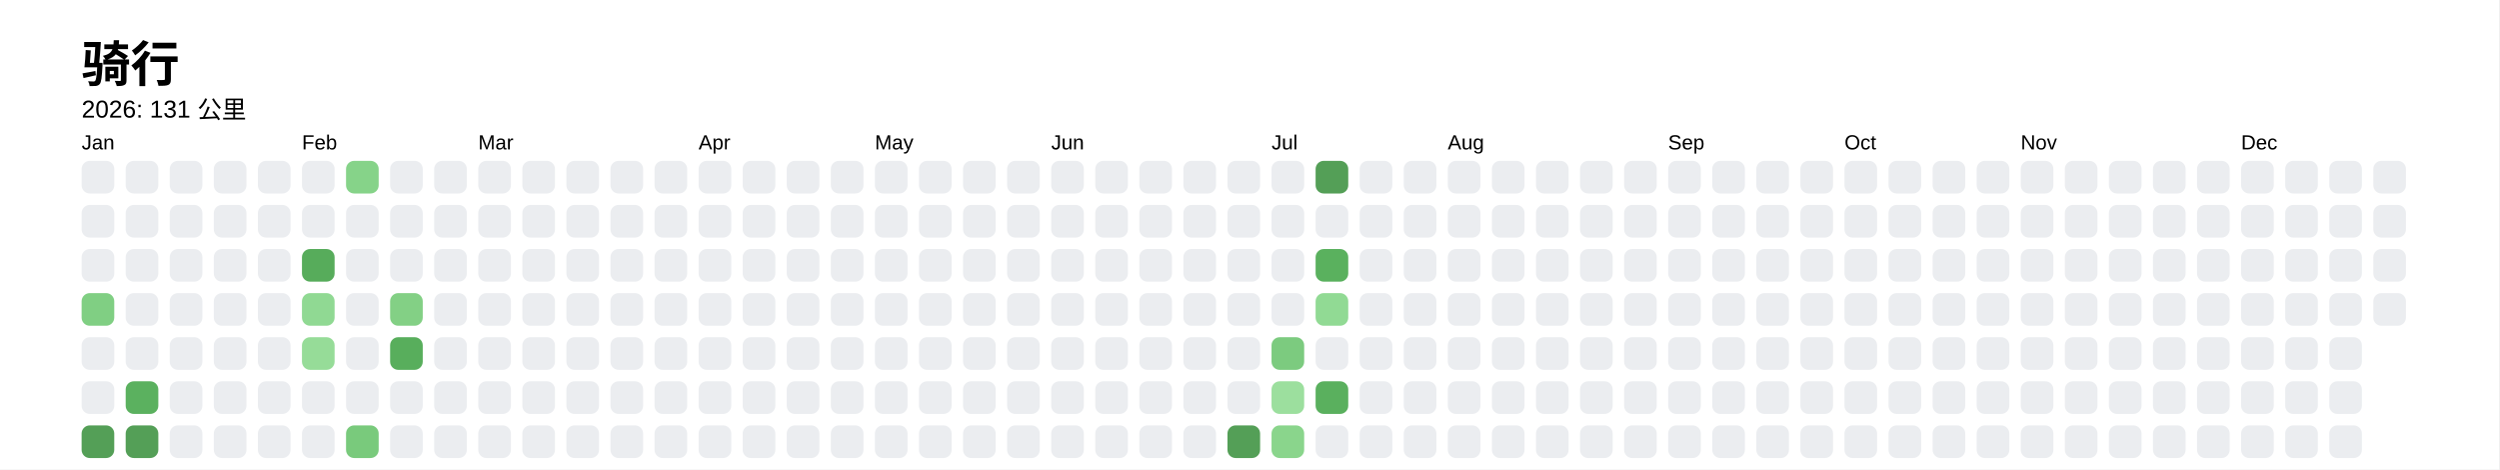
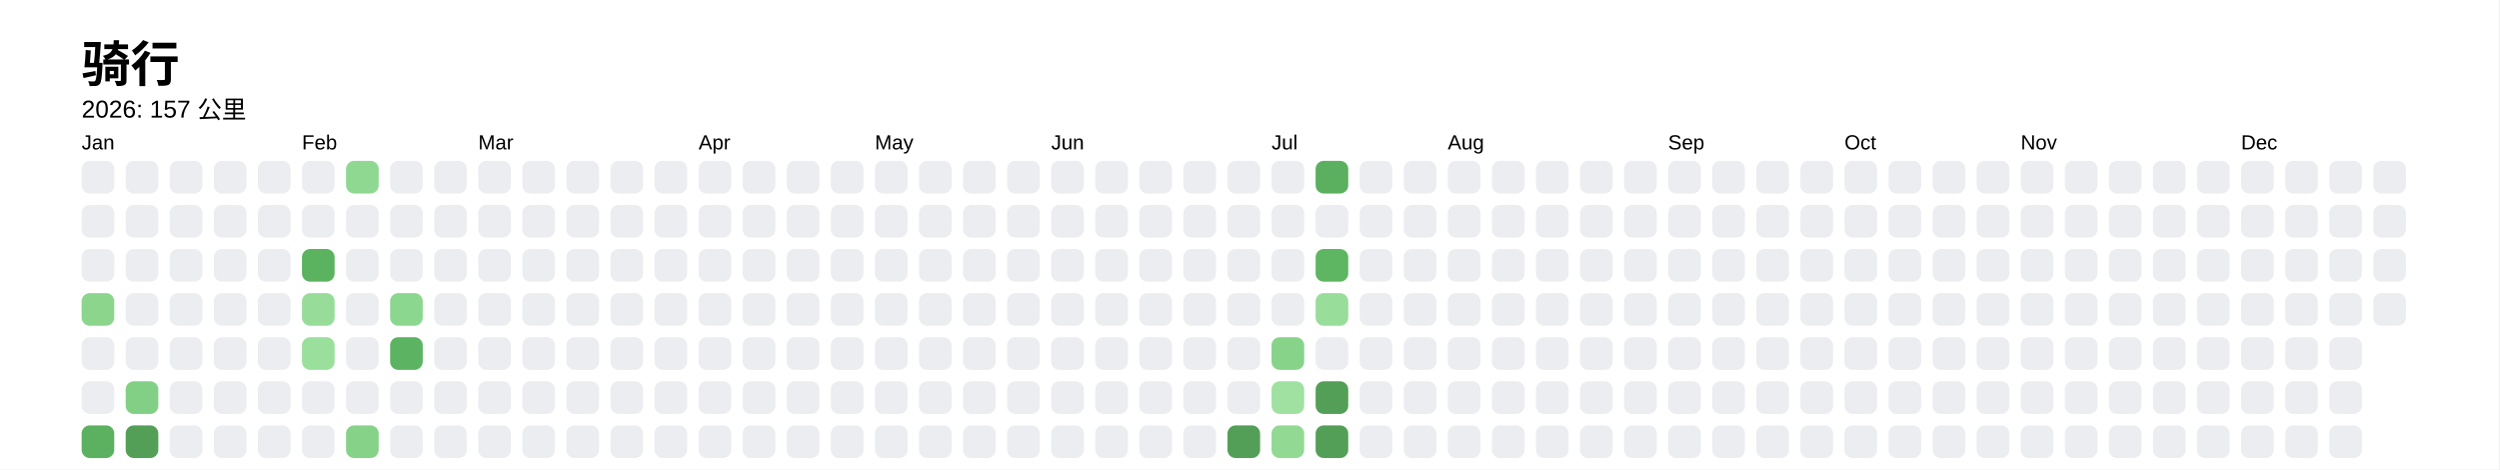
<svg xmlns="http://www.w3.org/2000/svg" baseProfile="full" height="57.5mm" version="1.1" viewBox="0,0,306.2,57.5" width="306.2mm">
  <defs />
  <rect fill="#FFFFFF" height="57.5" width="306.2" x="0" y="0" />
  <text fill="#000000" style="font-size:6px; font-family:Arial; font-weight:bold;" x="10" y="10">骑行</text>
-   <text fill="#000000" style="font-size:3px; font-family:Arial;" x="10" y="14.4">2026: 131 公里</text>
+   <text fill="#000000" style="font-size:3px; font-family:Arial;" x="10" y="14.4">2026: 157 公里</text>
  <text fill="#000000" style="font-size:2.5px; font-family:Arial" x="10" y="18.3">Jan</text>
  <rect fill="#EBEDF0" height="4" rx="1" ry="1" width="4" x="10" y="19.7" />
  <rect fill="#EBEDF0" height="4" rx="1" ry="1" width="4" x="10" y="25.1" />
  <rect fill="#EBEDF0" height="4" rx="1" ry="1" width="4" x="10" y="30.5" />
-   <rect fill="#80cf83" height="4" rx="1" ry="1" width="4" x="10" y="35.9" />
+   <rect fill="#8bd58d" height="4" rx="1" ry="1" width="4" x="10" y="35.9" />
  <rect fill="#EBEDF0" height="4" rx="1" ry="1" width="4" x="10" y="41.3" />
  <rect fill="#EBEDF0" height="4" rx="1" ry="1" width="4" x="10" y="46.7" />
-   <rect fill="#549F57" height="4" rx="1" ry="1" width="4" x="10" y="52.1" />
+   <rect fill="#5bb15f" height="4" rx="1" ry="1" width="4" x="10" y="52.1" />
  <rect fill="#EBEDF0" height="4" rx="1" ry="1" width="4" x="15.4" y="19.7" />
  <rect fill="#EBEDF0" height="4" rx="1" ry="1" width="4" x="15.4" y="25.1" />
  <rect fill="#EBEDF0" height="4" rx="1" ry="1" width="4" x="15.4" y="30.5" />
  <rect fill="#EBEDF0" height="4" rx="1" ry="1" width="4" x="15.4" y="35.9" />
  <rect fill="#EBEDF0" height="4" rx="1" ry="1" width="4" x="15.4" y="41.3" />
-   <rect fill="#5bb15f" height="4" rx="1" ry="1" width="4" x="15.4" y="46.7" />
+   <rect fill="#82d085" height="4" rx="1" ry="1" width="4" x="15.4" y="46.7" />
  <rect fill="#549F57" height="4" rx="1" ry="1" width="4" x="15.4" y="52.1" />
  <rect fill="#EBEDF0" height="4" rx="1" ry="1" width="4" x="20.8" y="19.7" />
  <rect fill="#EBEDF0" height="4" rx="1" ry="1" width="4" x="20.8" y="25.1" />
  <rect fill="#EBEDF0" height="4" rx="1" ry="1" width="4" x="20.8" y="30.5" />
  <rect fill="#EBEDF0" height="4" rx="1" ry="1" width="4" x="20.8" y="35.9" />
  <rect fill="#EBEDF0" height="4" rx="1" ry="1" width="4" x="20.8" y="41.3" />
  <rect fill="#EBEDF0" height="4" rx="1" ry="1" width="4" x="20.8" y="46.7" />
  <rect fill="#EBEDF0" height="4" rx="1" ry="1" width="4" x="20.8" y="52.1" />
  <rect fill="#EBEDF0" height="4" rx="1" ry="1" width="4" x="26.2" y="19.7" />
  <rect fill="#EBEDF0" height="4" rx="1" ry="1" width="4" x="26.2" y="25.1" />
  <rect fill="#EBEDF0" height="4" rx="1" ry="1" width="4" x="26.2" y="30.5" />
  <rect fill="#EBEDF0" height="4" rx="1" ry="1" width="4" x="26.2" y="35.9" />
  <rect fill="#EBEDF0" height="4" rx="1" ry="1" width="4" x="26.2" y="41.3" />
  <rect fill="#EBEDF0" height="4" rx="1" ry="1" width="4" x="26.2" y="46.7" />
  <rect fill="#EBEDF0" height="4" rx="1" ry="1" width="4" x="26.2" y="52.1" />
  <rect fill="#EBEDF0" height="4" rx="1" ry="1" width="4" x="31.6" y="19.7" />
  <rect fill="#EBEDF0" height="4" rx="1" ry="1" width="4" x="31.6" y="25.1" />
  <rect fill="#EBEDF0" height="4" rx="1" ry="1" width="4" x="31.6" y="30.5" />
  <rect fill="#EBEDF0" height="4" rx="1" ry="1" width="4" x="31.6" y="35.9" />
  <rect fill="#EBEDF0" height="4" rx="1" ry="1" width="4" x="31.6" y="41.3" />
  <rect fill="#EBEDF0" height="4" rx="1" ry="1" width="4" x="31.6" y="46.7" />
  <rect fill="#EBEDF0" height="4" rx="1" ry="1" width="4" x="31.6" y="52.1" />
  <text fill="#000000" style="font-size:2.5px; font-family:Arial" x="37.0" y="18.3">Feb</text>
  <rect fill="#EBEDF0" height="4" rx="1" ry="1" width="4" x="37.0" y="19.7" />
  <rect fill="#EBEDF0" height="4" rx="1" ry="1" width="4" x="37.0" y="25.1" />
-   <rect fill="#57ac5b" height="4" rx="1" ry="1" width="4" x="37.0" y="30.5" />
-   <rect fill="#90d993" height="4" rx="1" ry="1" width="4" x="37.0" y="35.9" />
-   <rect fill="#96dc98" height="4" rx="1" ry="1" width="4" x="37.0" y="41.3" />
+   <rect fill="#5bb25f" height="4" rx="1" ry="1" width="4" x="37.0" y="30.5" />
+   <rect fill="#97dd99" height="4" rx="1" ry="1" width="4" x="37.0" y="35.9" />
+   <rect fill="#9bdf9d" height="4" rx="1" ry="1" width="4" x="37.0" y="41.3" />
  <rect fill="#EBEDF0" height="4" rx="1" ry="1" width="4" x="37.0" y="46.7" />
  <rect fill="#EBEDF0" height="4" rx="1" ry="1" width="4" x="37.0" y="52.1" />
-   <rect fill="#86d389" height="4" rx="1" ry="1" width="4" x="42.4" y="19.7" />
+   <rect fill="#8fd892" height="4" rx="1" ry="1" width="4" x="42.4" y="19.7" />
  <rect fill="#EBEDF0" height="4" rx="1" ry="1" width="4" x="42.4" y="25.1" />
  <rect fill="#EBEDF0" height="4" rx="1" ry="1" width="4" x="42.4" y="30.5" />
  <rect fill="#EBEDF0" height="4" rx="1" ry="1" width="4" x="42.4" y="35.9" />
  <rect fill="#EBEDF0" height="4" rx="1" ry="1" width="4" x="42.4" y="41.3" />
  <rect fill="#EBEDF0" height="4" rx="1" ry="1" width="4" x="42.4" y="46.7" />
-   <rect fill="#79ca7c" height="4" rx="1" ry="1" width="4" x="42.4" y="52.1" />
+   <rect fill="#85d288" height="4" rx="1" ry="1" width="4" x="42.4" y="52.1" />
  <rect fill="#EBEDF0" height="4" rx="1" ry="1" width="4" x="47.8" y="19.7" />
  <rect fill="#EBEDF0" height="4" rx="1" ry="1" width="4" x="47.8" y="25.1" />
  <rect fill="#EBEDF0" height="4" rx="1" ry="1" width="4" x="47.8" y="30.5" />
-   <rect fill="#83d085" height="4" rx="1" ry="1" width="4" x="47.8" y="35.9" />
-   <rect fill="#58ae5c" height="4" rx="1" ry="1" width="4" x="47.8" y="41.3" />
+   <rect fill="#8cd78f" height="4" rx="1" ry="1" width="4" x="47.8" y="35.9" />
+   <rect fill="#5cb361" height="4" rx="1" ry="1" width="4" x="47.8" y="41.3" />
  <rect fill="#EBEDF0" height="4" rx="1" ry="1" width="4" x="47.8" y="46.7" />
  <rect fill="#EBEDF0" height="4" rx="1" ry="1" width="4" x="47.8" y="52.1" />
  <rect fill="#EBEDF0" height="4" rx="1" ry="1" width="4" x="53.2" y="19.7" />
  <rect fill="#EBEDF0" height="4" rx="1" ry="1" width="4" x="53.2" y="25.1" />
  <rect fill="#EBEDF0" height="4" rx="1" ry="1" width="4" x="53.2" y="30.5" />
  <rect fill="#EBEDF0" height="4" rx="1" ry="1" width="4" x="53.2" y="35.9" />
  <rect fill="#EBEDF0" height="4" rx="1" ry="1" width="4" x="53.2" y="41.3" />
  <rect fill="#EBEDF0" height="4" rx="1" ry="1" width="4" x="53.2" y="46.7" />
  <rect fill="#EBEDF0" height="4" rx="1" ry="1" width="4" x="53.2" y="52.1" />
  <text fill="#000000" style="font-size:2.5px; font-family:Arial" x="58.6" y="18.3">Mar</text>
  <rect fill="#EBEDF0" height="4" rx="1" ry="1" width="4" x="58.6" y="19.7" />
  <rect fill="#EBEDF0" height="4" rx="1" ry="1" width="4" x="58.6" y="25.1" />
  <rect fill="#EBEDF0" height="4" rx="1" ry="1" width="4" x="58.6" y="30.5" />
  <rect fill="#EBEDF0" height="4" rx="1" ry="1" width="4" x="58.6" y="35.9" />
  <rect fill="#EBEDF0" height="4" rx="1" ry="1" width="4" x="58.6" y="41.3" />
  <rect fill="#EBEDF0" height="4" rx="1" ry="1" width="4" x="58.6" y="46.7" />
  <rect fill="#EBEDF0" height="4" rx="1" ry="1" width="4" x="58.6" y="52.1" />
  <rect fill="#EBEDF0" height="4" rx="1" ry="1" width="4" x="64" y="19.7" />
  <rect fill="#EBEDF0" height="4" rx="1" ry="1" width="4" x="64" y="25.1" />
  <rect fill="#EBEDF0" height="4" rx="1" ry="1" width="4" x="64" y="30.5" />
  <rect fill="#EBEDF0" height="4" rx="1" ry="1" width="4" x="64" y="35.9" />
  <rect fill="#EBEDF0" height="4" rx="1" ry="1" width="4" x="64" y="41.3" />
  <rect fill="#EBEDF0" height="4" rx="1" ry="1" width="4" x="64" y="46.7" />
  <rect fill="#EBEDF0" height="4" rx="1" ry="1" width="4" x="64" y="52.1" />
  <rect fill="#EBEDF0" height="4" rx="1" ry="1" width="4" x="69.4" y="19.7" />
  <rect fill="#EBEDF0" height="4" rx="1" ry="1" width="4" x="69.4" y="25.1" />
  <rect fill="#EBEDF0" height="4" rx="1" ry="1" width="4" x="69.4" y="30.5" />
  <rect fill="#EBEDF0" height="4" rx="1" ry="1" width="4" x="69.4" y="35.9" />
  <rect fill="#EBEDF0" height="4" rx="1" ry="1" width="4" x="69.4" y="41.3" />
  <rect fill="#EBEDF0" height="4" rx="1" ry="1" width="4" x="69.4" y="46.7" />
  <rect fill="#EBEDF0" height="4" rx="1" ry="1" width="4" x="69.4" y="52.1" />
  <rect fill="#EBEDF0" height="4" rx="1" ry="1" width="4" x="74.8" y="19.7" />
  <rect fill="#EBEDF0" height="4" rx="1" ry="1" width="4" x="74.8" y="25.1" />
  <rect fill="#EBEDF0" height="4" rx="1" ry="1" width="4" x="74.8" y="30.5" />
  <rect fill="#EBEDF0" height="4" rx="1" ry="1" width="4" x="74.8" y="35.9" />
  <rect fill="#EBEDF0" height="4" rx="1" ry="1" width="4" x="74.8" y="41.3" />
  <rect fill="#EBEDF0" height="4" rx="1" ry="1" width="4" x="74.8" y="46.7" />
  <rect fill="#EBEDF0" height="4" rx="1" ry="1" width="4" x="74.8" y="52.1" />
  <rect fill="#EBEDF0" height="4" rx="1" ry="1" width="4" x="80.2" y="19.7" />
  <rect fill="#EBEDF0" height="4" rx="1" ry="1" width="4" x="80.2" y="25.1" />
  <rect fill="#EBEDF0" height="4" rx="1" ry="1" width="4" x="80.2" y="30.5" />
  <rect fill="#EBEDF0" height="4" rx="1" ry="1" width="4" x="80.2" y="35.9" />
  <rect fill="#EBEDF0" height="4" rx="1" ry="1" width="4" x="80.2" y="41.3" />
  <rect fill="#EBEDF0" height="4" rx="1" ry="1" width="4" x="80.2" y="46.7" />
  <rect fill="#EBEDF0" height="4" rx="1" ry="1" width="4" x="80.2" y="52.1" />
  <text fill="#000000" style="font-size:2.5px; font-family:Arial" x="85.6" y="18.3">Apr</text>
  <rect fill="#EBEDF0" height="4" rx="1" ry="1" width="4" x="85.6" y="19.7" />
  <rect fill="#EBEDF0" height="4" rx="1" ry="1" width="4" x="85.6" y="25.1" />
  <rect fill="#EBEDF0" height="4" rx="1" ry="1" width="4" x="85.6" y="30.5" />
  <rect fill="#EBEDF0" height="4" rx="1" ry="1" width="4" x="85.6" y="35.9" />
  <rect fill="#EBEDF0" height="4" rx="1" ry="1" width="4" x="85.6" y="41.3" />
  <rect fill="#EBEDF0" height="4" rx="1" ry="1" width="4" x="85.6" y="46.7" />
  <rect fill="#EBEDF0" height="4" rx="1" ry="1" width="4" x="85.6" y="52.1" />
  <rect fill="#EBEDF0" height="4" rx="1" ry="1" width="4" x="91" y="19.7" />
  <rect fill="#EBEDF0" height="4" rx="1" ry="1" width="4" x="91" y="25.1" />
  <rect fill="#EBEDF0" height="4" rx="1" ry="1" width="4" x="91" y="30.5" />
  <rect fill="#EBEDF0" height="4" rx="1" ry="1" width="4" x="91" y="35.9" />
  <rect fill="#EBEDF0" height="4" rx="1" ry="1" width="4" x="91" y="41.3" />
  <rect fill="#EBEDF0" height="4" rx="1" ry="1" width="4" x="91" y="46.7" />
  <rect fill="#EBEDF0" height="4" rx="1" ry="1" width="4" x="91" y="52.1" />
  <rect fill="#EBEDF0" height="4" rx="1" ry="1" width="4" x="96.4" y="19.7" />
  <rect fill="#EBEDF0" height="4" rx="1" ry="1" width="4" x="96.4" y="25.1" />
  <rect fill="#EBEDF0" height="4" rx="1" ry="1" width="4" x="96.4" y="30.5" />
  <rect fill="#EBEDF0" height="4" rx="1" ry="1" width="4" x="96.4" y="35.9" />
  <rect fill="#EBEDF0" height="4" rx="1" ry="1" width="4" x="96.4" y="41.3" />
  <rect fill="#EBEDF0" height="4" rx="1" ry="1" width="4" x="96.4" y="46.7" />
  <rect fill="#EBEDF0" height="4" rx="1" ry="1" width="4" x="96.4" y="52.1" />
  <rect fill="#EBEDF0" height="4" rx="1" ry="1" width="4" x="101.8" y="19.7" />
  <rect fill="#EBEDF0" height="4" rx="1" ry="1" width="4" x="101.8" y="25.1" />
  <rect fill="#EBEDF0" height="4" rx="1" ry="1" width="4" x="101.8" y="30.5" />
  <rect fill="#EBEDF0" height="4" rx="1" ry="1" width="4" x="101.8" y="35.9" />
  <rect fill="#EBEDF0" height="4" rx="1" ry="1" width="4" x="101.8" y="41.3" />
  <rect fill="#EBEDF0" height="4" rx="1" ry="1" width="4" x="101.8" y="46.7" />
  <rect fill="#EBEDF0" height="4" rx="1" ry="1" width="4" x="101.8" y="52.1" />
  <text fill="#000000" style="font-size:2.5px; font-family:Arial" x="107.2" y="18.3">May</text>
  <rect fill="#EBEDF0" height="4" rx="1" ry="1" width="4" x="107.2" y="19.7" />
  <rect fill="#EBEDF0" height="4" rx="1" ry="1" width="4" x="107.2" y="25.1" />
  <rect fill="#EBEDF0" height="4" rx="1" ry="1" width="4" x="107.2" y="30.5" />
  <rect fill="#EBEDF0" height="4" rx="1" ry="1" width="4" x="107.2" y="35.9" />
  <rect fill="#EBEDF0" height="4" rx="1" ry="1" width="4" x="107.2" y="41.3" />
  <rect fill="#EBEDF0" height="4" rx="1" ry="1" width="4" x="107.2" y="46.7" />
  <rect fill="#EBEDF0" height="4" rx="1" ry="1" width="4" x="107.2" y="52.1" />
  <rect fill="#EBEDF0" height="4" rx="1" ry="1" width="4" x="112.6" y="19.7" />
  <rect fill="#EBEDF0" height="4" rx="1" ry="1" width="4" x="112.6" y="25.1" />
  <rect fill="#EBEDF0" height="4" rx="1" ry="1" width="4" x="112.6" y="30.5" />
  <rect fill="#EBEDF0" height="4" rx="1" ry="1" width="4" x="112.6" y="35.9" />
  <rect fill="#EBEDF0" height="4" rx="1" ry="1" width="4" x="112.6" y="41.3" />
  <rect fill="#EBEDF0" height="4" rx="1" ry="1" width="4" x="112.6" y="46.7" />
  <rect fill="#EBEDF0" height="4" rx="1" ry="1" width="4" x="112.6" y="52.1" />
  <rect fill="#EBEDF0" height="4" rx="1" ry="1" width="4" x="118" y="19.7" />
  <rect fill="#EBEDF0" height="4" rx="1" ry="1" width="4" x="118" y="25.1" />
  <rect fill="#EBEDF0" height="4" rx="1" ry="1" width="4" x="118" y="30.5" />
  <rect fill="#EBEDF0" height="4" rx="1" ry="1" width="4" x="118" y="35.9" />
  <rect fill="#EBEDF0" height="4" rx="1" ry="1" width="4" x="118" y="41.3" />
  <rect fill="#EBEDF0" height="4" rx="1" ry="1" width="4" x="118" y="46.7" />
  <rect fill="#EBEDF0" height="4" rx="1" ry="1" width="4" x="118" y="52.1" />
  <rect fill="#EBEDF0" height="4" rx="1" ry="1" width="4" x="123.4" y="19.7" />
  <rect fill="#EBEDF0" height="4" rx="1" ry="1" width="4" x="123.4" y="25.1" />
  <rect fill="#EBEDF0" height="4" rx="1" ry="1" width="4" x="123.4" y="30.5" />
  <rect fill="#EBEDF0" height="4" rx="1" ry="1" width="4" x="123.4" y="35.9" />
  <rect fill="#EBEDF0" height="4" rx="1" ry="1" width="4" x="123.4" y="41.3" />
  <rect fill="#EBEDF0" height="4" rx="1" ry="1" width="4" x="123.4" y="46.7" />
  <rect fill="#EBEDF0" height="4" rx="1" ry="1" width="4" x="123.4" y="52.1" />
  <text fill="#000000" style="font-size:2.5px; font-family:Arial" x="128.8" y="18.3">Jun</text>
  <rect fill="#EBEDF0" height="4" rx="1" ry="1" width="4" x="128.8" y="19.7" />
  <rect fill="#EBEDF0" height="4" rx="1" ry="1" width="4" x="128.8" y="25.1" />
  <rect fill="#EBEDF0" height="4" rx="1" ry="1" width="4" x="128.8" y="30.5" />
  <rect fill="#EBEDF0" height="4" rx="1" ry="1" width="4" x="128.8" y="35.9" />
  <rect fill="#EBEDF0" height="4" rx="1" ry="1" width="4" x="128.8" y="41.3" />
  <rect fill="#EBEDF0" height="4" rx="1" ry="1" width="4" x="128.8" y="46.7" />
  <rect fill="#EBEDF0" height="4" rx="1" ry="1" width="4" x="128.8" y="52.1" />
  <rect fill="#EBEDF0" height="4" rx="1" ry="1" width="4" x="134.2" y="19.7" />
  <rect fill="#EBEDF0" height="4" rx="1" ry="1" width="4" x="134.2" y="25.1" />
  <rect fill="#EBEDF0" height="4" rx="1" ry="1" width="4" x="134.2" y="30.5" />
  <rect fill="#EBEDF0" height="4" rx="1" ry="1" width="4" x="134.2" y="35.9" />
  <rect fill="#EBEDF0" height="4" rx="1" ry="1" width="4" x="134.2" y="41.3" />
  <rect fill="#EBEDF0" height="4" rx="1" ry="1" width="4" x="134.2" y="46.7" />
  <rect fill="#EBEDF0" height="4" rx="1" ry="1" width="4" x="134.2" y="52.1" />
  <rect fill="#EBEDF0" height="4" rx="1" ry="1" width="4" x="139.6" y="19.7" />
  <rect fill="#EBEDF0" height="4" rx="1" ry="1" width="4" x="139.6" y="25.1" />
  <rect fill="#EBEDF0" height="4" rx="1" ry="1" width="4" x="139.6" y="30.5" />
  <rect fill="#EBEDF0" height="4" rx="1" ry="1" width="4" x="139.6" y="35.9" />
  <rect fill="#EBEDF0" height="4" rx="1" ry="1" width="4" x="139.6" y="41.3" />
  <rect fill="#EBEDF0" height="4" rx="1" ry="1" width="4" x="139.6" y="46.7" />
  <rect fill="#EBEDF0" height="4" rx="1" ry="1" width="4" x="139.6" y="52.1" />
  <rect fill="#EBEDF0" height="4" rx="1" ry="1" width="4" x="145" y="19.7" />
  <rect fill="#EBEDF0" height="4" rx="1" ry="1" width="4" x="145" y="25.1" />
  <rect fill="#EBEDF0" height="4" rx="1" ry="1" width="4" x="145" y="30.5" />
  <rect fill="#EBEDF0" height="4" rx="1" ry="1" width="4" x="145" y="35.9" />
  <rect fill="#EBEDF0" height="4" rx="1" ry="1" width="4" x="145" y="41.3" />
  <rect fill="#EBEDF0" height="4" rx="1" ry="1" width="4" x="145" y="46.7" />
  <rect fill="#EBEDF0" height="4" rx="1" ry="1" width="4" x="145" y="52.1" />
  <rect fill="#EBEDF0" height="4" rx="1" ry="1" width="4" x="150.4" y="19.7" />
  <rect fill="#EBEDF0" height="4" rx="1" ry="1" width="4" x="150.4" y="25.1" />
  <rect fill="#EBEDF0" height="4" rx="1" ry="1" width="4" x="150.4" y="30.5" />
  <rect fill="#EBEDF0" height="4" rx="1" ry="1" width="4" x="150.4" y="35.9" />
  <rect fill="#EBEDF0" height="4" rx="1" ry="1" width="4" x="150.4" y="41.3" />
  <rect fill="#EBEDF0" height="4" rx="1" ry="1" width="4" x="150.4" y="46.7" />
  <rect fill="#549F57" height="4" rx="1" ry="1" width="4" x="150.4" y="52.1" />
  <text fill="#000000" style="font-size:2.5px; font-family:Arial" x="155.8" y="18.3">Jul</text>
  <rect fill="#EBEDF0" height="4" rx="1" ry="1" width="4" x="155.8" y="19.7" />
  <rect fill="#EBEDF0" height="4" rx="1" ry="1" width="4" x="155.8" y="25.1" />
  <rect fill="#EBEDF0" height="4" rx="1" ry="1" width="4" x="155.8" y="30.5" />
  <rect fill="#EBEDF0" height="4" rx="1" ry="1" width="4" x="155.8" y="35.9" />
-   <rect fill="#7ccb7f" height="4" rx="1" ry="1" width="4" x="155.8" y="41.3" />
-   <rect fill="#9cdf9e" height="4" rx="1" ry="1" width="4" x="155.8" y="46.7" />
-   <rect fill="#8ad58c" height="4" rx="1" ry="1" width="4" x="155.8" y="52.1" />
-   <rect fill="#549F57" height="4" rx="1" ry="1" width="4" x="161.2" y="19.7" />
+   <rect fill="#87d38a" height="4" rx="1" ry="1" width="4" x="155.8" y="41.3" />
+   <rect fill="#a0e1a2" height="4" rx="1" ry="1" width="4" x="155.8" y="46.7" />
+   <rect fill="#92da94" height="4" rx="1" ry="1" width="4" x="155.8" y="52.1" />
+   <rect fill="#5ab05e" height="4" rx="1" ry="1" width="4" x="161.2" y="19.7" />
  <rect fill="#EBEDF0" height="4" rx="1" ry="1" width="4" x="161.2" y="25.1" />
-   <rect fill="#5ab15e" height="4" rx="1" ry="1" width="4" x="161.2" y="30.5" />
-   <rect fill="#91da94" height="4" rx="1" ry="1" width="4" x="161.2" y="35.9" />
+   <rect fill="#5eb562" height="4" rx="1" ry="1" width="4" x="161.2" y="30.5" />
+   <rect fill="#98dd9a" height="4" rx="1" ry="1" width="4" x="161.2" y="35.9" />
  <rect fill="#EBEDF0" height="4" rx="1" ry="1" width="4" x="161.2" y="41.3" />
-   <rect fill="#5ab05e" height="4" rx="1" ry="1" width="4" x="161.2" y="46.7" />
-   <rect fill="#EBEDF0" height="4" rx="1" ry="1" width="4" x="161.2" y="52.1" />
+   <rect fill="#549F57" height="4" rx="1" ry="1" width="4" x="161.2" y="46.7" />
+   <rect fill="#549F57" height="4" rx="1" ry="1" width="4" x="161.2" y="52.1" />
  <rect fill="#EBEDF0" height="4" rx="1" ry="1" width="4" x="166.6" y="19.7" />
  <rect fill="#EBEDF0" height="4" rx="1" ry="1" width="4" x="166.6" y="25.1" />
  <rect fill="#EBEDF0" height="4" rx="1" ry="1" width="4" x="166.6" y="30.5" />
  <rect fill="#EBEDF0" height="4" rx="1" ry="1" width="4" x="166.6" y="35.9" />
  <rect fill="#EBEDF0" height="4" rx="1" ry="1" width="4" x="166.6" y="41.3" />
  <rect fill="#EBEDF0" height="4" rx="1" ry="1" width="4" x="166.6" y="46.7" />
  <rect fill="#EBEDF0" height="4" rx="1" ry="1" width="4" x="166.6" y="52.1" />
  <rect fill="#EBEDF0" height="4" rx="1" ry="1" width="4" x="172" y="19.7" />
  <rect fill="#EBEDF0" height="4" rx="1" ry="1" width="4" x="172" y="25.1" />
  <rect fill="#EBEDF0" height="4" rx="1" ry="1" width="4" x="172" y="30.5" />
  <rect fill="#EBEDF0" height="4" rx="1" ry="1" width="4" x="172" y="35.9" />
  <rect fill="#EBEDF0" height="4" rx="1" ry="1" width="4" x="172" y="41.3" />
  <rect fill="#EBEDF0" height="4" rx="1" ry="1" width="4" x="172" y="46.7" />
  <rect fill="#EBEDF0" height="4" rx="1" ry="1" width="4" x="172" y="52.1" />
  <text fill="#000000" style="font-size:2.5px; font-family:Arial" x="177.4" y="18.3">Aug</text>
  <rect fill="#EBEDF0" height="4" rx="1" ry="1" width="4" x="177.4" y="19.7" />
  <rect fill="#EBEDF0" height="4" rx="1" ry="1" width="4" x="177.4" y="25.1" />
  <rect fill="#EBEDF0" height="4" rx="1" ry="1" width="4" x="177.4" y="30.5" />
  <rect fill="#EBEDF0" height="4" rx="1" ry="1" width="4" x="177.4" y="35.9" />
  <rect fill="#EBEDF0" height="4" rx="1" ry="1" width="4" x="177.4" y="41.3" />
  <rect fill="#EBEDF0" height="4" rx="1" ry="1" width="4" x="177.4" y="46.7" />
  <rect fill="#EBEDF0" height="4" rx="1" ry="1" width="4" x="177.4" y="52.1" />
  <rect fill="#EBEDF0" height="4" rx="1" ry="1" width="4" x="182.8" y="19.7" />
  <rect fill="#EBEDF0" height="4" rx="1" ry="1" width="4" x="182.8" y="25.1" />
  <rect fill="#EBEDF0" height="4" rx="1" ry="1" width="4" x="182.8" y="30.5" />
  <rect fill="#EBEDF0" height="4" rx="1" ry="1" width="4" x="182.8" y="35.9" />
  <rect fill="#EBEDF0" height="4" rx="1" ry="1" width="4" x="182.8" y="41.3" />
  <rect fill="#EBEDF0" height="4" rx="1" ry="1" width="4" x="182.8" y="46.7" />
  <rect fill="#EBEDF0" height="4" rx="1" ry="1" width="4" x="182.8" y="52.1" />
  <rect fill="#EBEDF0" height="4" rx="1" ry="1" width="4" x="188.2" y="19.7" />
  <rect fill="#EBEDF0" height="4" rx="1" ry="1" width="4" x="188.2" y="25.1" />
  <rect fill="#EBEDF0" height="4" rx="1" ry="1" width="4" x="188.2" y="30.5" />
  <rect fill="#EBEDF0" height="4" rx="1" ry="1" width="4" x="188.2" y="35.9" />
  <rect fill="#EBEDF0" height="4" rx="1" ry="1" width="4" x="188.2" y="41.3" />
  <rect fill="#EBEDF0" height="4" rx="1" ry="1" width="4" x="188.2" y="46.7" />
  <rect fill="#EBEDF0" height="4" rx="1" ry="1" width="4" x="188.2" y="52.1" />
  <rect fill="#EBEDF0" height="4" rx="1" ry="1" width="4" x="193.6" y="19.7" />
  <rect fill="#EBEDF0" height="4" rx="1" ry="1" width="4" x="193.6" y="25.1" />
  <rect fill="#EBEDF0" height="4" rx="1" ry="1" width="4" x="193.6" y="30.5" />
  <rect fill="#EBEDF0" height="4" rx="1" ry="1" width="4" x="193.6" y="35.9" />
  <rect fill="#EBEDF0" height="4" rx="1" ry="1" width="4" x="193.6" y="41.3" />
  <rect fill="#EBEDF0" height="4" rx="1" ry="1" width="4" x="193.6" y="46.7" />
  <rect fill="#EBEDF0" height="4" rx="1" ry="1" width="4" x="193.6" y="52.1" />
  <rect fill="#EBEDF0" height="4" rx="1" ry="1" width="4" x="199" y="19.7" />
  <rect fill="#EBEDF0" height="4" rx="1" ry="1" width="4" x="199" y="25.1" />
  <rect fill="#EBEDF0" height="4" rx="1" ry="1" width="4" x="199" y="30.5" />
  <rect fill="#EBEDF0" height="4" rx="1" ry="1" width="4" x="199" y="35.9" />
  <rect fill="#EBEDF0" height="4" rx="1" ry="1" width="4" x="199" y="41.3" />
  <rect fill="#EBEDF0" height="4" rx="1" ry="1" width="4" x="199" y="46.7" />
  <rect fill="#EBEDF0" height="4" rx="1" ry="1" width="4" x="199" y="52.1" />
  <text fill="#000000" style="font-size:2.5px; font-family:Arial" x="204.4" y="18.3">Sep</text>
  <rect fill="#EBEDF0" height="4" rx="1" ry="1" width="4" x="204.4" y="19.7" />
  <rect fill="#EBEDF0" height="4" rx="1" ry="1" width="4" x="204.4" y="25.1" />
  <rect fill="#EBEDF0" height="4" rx="1" ry="1" width="4" x="204.4" y="30.5" />
  <rect fill="#EBEDF0" height="4" rx="1" ry="1" width="4" x="204.4" y="35.9" />
  <rect fill="#EBEDF0" height="4" rx="1" ry="1" width="4" x="204.4" y="41.3" />
  <rect fill="#EBEDF0" height="4" rx="1" ry="1" width="4" x="204.4" y="46.7" />
  <rect fill="#EBEDF0" height="4" rx="1" ry="1" width="4" x="204.4" y="52.1" />
  <rect fill="#EBEDF0" height="4" rx="1" ry="1" width="4" x="209.8" y="19.7" />
  <rect fill="#EBEDF0" height="4" rx="1" ry="1" width="4" x="209.8" y="25.1" />
  <rect fill="#EBEDF0" height="4" rx="1" ry="1" width="4" x="209.8" y="30.5" />
  <rect fill="#EBEDF0" height="4" rx="1" ry="1" width="4" x="209.8" y="35.9" />
  <rect fill="#EBEDF0" height="4" rx="1" ry="1" width="4" x="209.8" y="41.3" />
  <rect fill="#EBEDF0" height="4" rx="1" ry="1" width="4" x="209.8" y="46.7" />
  <rect fill="#EBEDF0" height="4" rx="1" ry="1" width="4" x="209.8" y="52.1" />
  <rect fill="#EBEDF0" height="4" rx="1" ry="1" width="4" x="215.2" y="19.7" />
  <rect fill="#EBEDF0" height="4" rx="1" ry="1" width="4" x="215.2" y="25.1" />
  <rect fill="#EBEDF0" height="4" rx="1" ry="1" width="4" x="215.2" y="30.5" />
  <rect fill="#EBEDF0" height="4" rx="1" ry="1" width="4" x="215.2" y="35.9" />
  <rect fill="#EBEDF0" height="4" rx="1" ry="1" width="4" x="215.2" y="41.3" />
  <rect fill="#EBEDF0" height="4" rx="1" ry="1" width="4" x="215.2" y="46.7" />
  <rect fill="#EBEDF0" height="4" rx="1" ry="1" width="4" x="215.2" y="52.1" />
  <rect fill="#EBEDF0" height="4" rx="1" ry="1" width="4" x="220.6" y="19.7" />
  <rect fill="#EBEDF0" height="4" rx="1" ry="1" width="4" x="220.6" y="25.1" />
  <rect fill="#EBEDF0" height="4" rx="1" ry="1" width="4" x="220.6" y="30.5" />
  <rect fill="#EBEDF0" height="4" rx="1" ry="1" width="4" x="220.6" y="35.9" />
  <rect fill="#EBEDF0" height="4" rx="1" ry="1" width="4" x="220.6" y="41.3" />
  <rect fill="#EBEDF0" height="4" rx="1" ry="1" width="4" x="220.6" y="46.7" />
  <rect fill="#EBEDF0" height="4" rx="1" ry="1" width="4" x="220.6" y="52.1" />
  <text fill="#000000" style="font-size:2.5px; font-family:Arial" x="226" y="18.3">Oct</text>
  <rect fill="#EBEDF0" height="4" rx="1" ry="1" width="4" x="226" y="19.7" />
  <rect fill="#EBEDF0" height="4" rx="1" ry="1" width="4" x="226" y="25.1" />
  <rect fill="#EBEDF0" height="4" rx="1" ry="1" width="4" x="226" y="30.5" />
  <rect fill="#EBEDF0" height="4" rx="1" ry="1" width="4" x="226" y="35.9" />
  <rect fill="#EBEDF0" height="4" rx="1" ry="1" width="4" x="226" y="41.3" />
  <rect fill="#EBEDF0" height="4" rx="1" ry="1" width="4" x="226" y="46.7" />
  <rect fill="#EBEDF0" height="4" rx="1" ry="1" width="4" x="226" y="52.1" />
  <rect fill="#EBEDF0" height="4" rx="1" ry="1" width="4" x="231.4" y="19.7" />
  <rect fill="#EBEDF0" height="4" rx="1" ry="1" width="4" x="231.4" y="25.1" />
  <rect fill="#EBEDF0" height="4" rx="1" ry="1" width="4" x="231.4" y="30.5" />
  <rect fill="#EBEDF0" height="4" rx="1" ry="1" width="4" x="231.4" y="35.9" />
  <rect fill="#EBEDF0" height="4" rx="1" ry="1" width="4" x="231.4" y="41.3" />
  <rect fill="#EBEDF0" height="4" rx="1" ry="1" width="4" x="231.4" y="46.7" />
  <rect fill="#EBEDF0" height="4" rx="1" ry="1" width="4" x="231.4" y="52.1" />
  <rect fill="#EBEDF0" height="4" rx="1" ry="1" width="4" x="236.8" y="19.7" />
  <rect fill="#EBEDF0" height="4" rx="1" ry="1" width="4" x="236.8" y="25.1" />
  <rect fill="#EBEDF0" height="4" rx="1" ry="1" width="4" x="236.8" y="30.5" />
  <rect fill="#EBEDF0" height="4" rx="1" ry="1" width="4" x="236.8" y="35.9" />
  <rect fill="#EBEDF0" height="4" rx="1" ry="1" width="4" x="236.8" y="41.3" />
  <rect fill="#EBEDF0" height="4" rx="1" ry="1" width="4" x="236.8" y="46.7" />
  <rect fill="#EBEDF0" height="4" rx="1" ry="1" width="4" x="236.8" y="52.1" />
  <rect fill="#EBEDF0" height="4" rx="1" ry="1" width="4" x="242.2" y="19.7" />
  <rect fill="#EBEDF0" height="4" rx="1" ry="1" width="4" x="242.2" y="25.1" />
  <rect fill="#EBEDF0" height="4" rx="1" ry="1" width="4" x="242.2" y="30.5" />
  <rect fill="#EBEDF0" height="4" rx="1" ry="1" width="4" x="242.2" y="35.9" />
  <rect fill="#EBEDF0" height="4" rx="1" ry="1" width="4" x="242.2" y="41.3" />
  <rect fill="#EBEDF0" height="4" rx="1" ry="1" width="4" x="242.2" y="46.7" />
  <rect fill="#EBEDF0" height="4" rx="1" ry="1" width="4" x="242.2" y="52.1" />
  <text fill="#000000" style="font-size:2.5px; font-family:Arial" x="247.6" y="18.3">Nov</text>
  <rect fill="#EBEDF0" height="4" rx="1" ry="1" width="4" x="247.6" y="19.7" />
  <rect fill="#EBEDF0" height="4" rx="1" ry="1" width="4" x="247.6" y="25.1" />
  <rect fill="#EBEDF0" height="4" rx="1" ry="1" width="4" x="247.6" y="30.5" />
  <rect fill="#EBEDF0" height="4" rx="1" ry="1" width="4" x="247.6" y="35.9" />
  <rect fill="#EBEDF0" height="4" rx="1" ry="1" width="4" x="247.6" y="41.3" />
  <rect fill="#EBEDF0" height="4" rx="1" ry="1" width="4" x="247.6" y="46.7" />
  <rect fill="#EBEDF0" height="4" rx="1" ry="1" width="4" x="247.6" y="52.1" />
  <rect fill="#EBEDF0" height="4" rx="1" ry="1" width="4" x="253" y="19.7" />
  <rect fill="#EBEDF0" height="4" rx="1" ry="1" width="4" x="253" y="25.1" />
  <rect fill="#EBEDF0" height="4" rx="1" ry="1" width="4" x="253" y="30.5" />
  <rect fill="#EBEDF0" height="4" rx="1" ry="1" width="4" x="253" y="35.9" />
  <rect fill="#EBEDF0" height="4" rx="1" ry="1" width="4" x="253" y="41.3" />
  <rect fill="#EBEDF0" height="4" rx="1" ry="1" width="4" x="253" y="46.7" />
  <rect fill="#EBEDF0" height="4" rx="1" ry="1" width="4" x="253" y="52.1" />
  <rect fill="#EBEDF0" height="4" rx="1" ry="1" width="4" x="258.4" y="19.7" />
  <rect fill="#EBEDF0" height="4" rx="1" ry="1" width="4" x="258.4" y="25.1" />
  <rect fill="#EBEDF0" height="4" rx="1" ry="1" width="4" x="258.4" y="30.5" />
  <rect fill="#EBEDF0" height="4" rx="1" ry="1" width="4" x="258.4" y="35.9" />
  <rect fill="#EBEDF0" height="4" rx="1" ry="1" width="4" x="258.4" y="41.3" />
  <rect fill="#EBEDF0" height="4" rx="1" ry="1" width="4" x="258.4" y="46.7" />
  <rect fill="#EBEDF0" height="4" rx="1" ry="1" width="4" x="258.4" y="52.1" />
  <rect fill="#EBEDF0" height="4" rx="1" ry="1" width="4" x="263.8" y="19.7" />
  <rect fill="#EBEDF0" height="4" rx="1" ry="1" width="4" x="263.8" y="25.1" />
  <rect fill="#EBEDF0" height="4" rx="1" ry="1" width="4" x="263.8" y="30.5" />
  <rect fill="#EBEDF0" height="4" rx="1" ry="1" width="4" x="263.8" y="35.9" />
  <rect fill="#EBEDF0" height="4" rx="1" ry="1" width="4" x="263.8" y="41.3" />
  <rect fill="#EBEDF0" height="4" rx="1" ry="1" width="4" x="263.8" y="46.7" />
  <rect fill="#EBEDF0" height="4" rx="1" ry="1" width="4" x="263.8" y="52.1" />
  <rect fill="#EBEDF0" height="4" rx="1" ry="1" width="4" x="269.2" y="19.7" />
  <rect fill="#EBEDF0" height="4" rx="1" ry="1" width="4" x="269.2" y="25.1" />
  <rect fill="#EBEDF0" height="4" rx="1" ry="1" width="4" x="269.2" y="30.5" />
  <rect fill="#EBEDF0" height="4" rx="1" ry="1" width="4" x="269.2" y="35.9" />
  <rect fill="#EBEDF0" height="4" rx="1" ry="1" width="4" x="269.2" y="41.3" />
  <rect fill="#EBEDF0" height="4" rx="1" ry="1" width="4" x="269.2" y="46.7" />
  <rect fill="#EBEDF0" height="4" rx="1" ry="1" width="4" x="269.2" y="52.1" />
  <text fill="#000000" style="font-size:2.5px; font-family:Arial" x="274.6" y="18.3">Dec</text>
  <rect fill="#EBEDF0" height="4" rx="1" ry="1" width="4" x="274.6" y="19.7" />
  <rect fill="#EBEDF0" height="4" rx="1" ry="1" width="4" x="274.6" y="25.1" />
  <rect fill="#EBEDF0" height="4" rx="1" ry="1" width="4" x="274.6" y="30.5" />
  <rect fill="#EBEDF0" height="4" rx="1" ry="1" width="4" x="274.6" y="35.9" />
  <rect fill="#EBEDF0" height="4" rx="1" ry="1" width="4" x="274.6" y="41.3" />
  <rect fill="#EBEDF0" height="4" rx="1" ry="1" width="4" x="274.6" y="46.7" />
  <rect fill="#EBEDF0" height="4" rx="1" ry="1" width="4" x="274.6" y="52.1" />
  <rect fill="#EBEDF0" height="4" rx="1" ry="1" width="4" x="280" y="19.7" />
  <rect fill="#EBEDF0" height="4" rx="1" ry="1" width="4" x="280" y="25.1" />
  <rect fill="#EBEDF0" height="4" rx="1" ry="1" width="4" x="280" y="30.5" />
  <rect fill="#EBEDF0" height="4" rx="1" ry="1" width="4" x="280" y="35.9" />
  <rect fill="#EBEDF0" height="4" rx="1" ry="1" width="4" x="280" y="41.3" />
  <rect fill="#EBEDF0" height="4" rx="1" ry="1" width="4" x="280" y="46.7" />
  <rect fill="#EBEDF0" height="4" rx="1" ry="1" width="4" x="280" y="52.1" />
  <rect fill="#EBEDF0" height="4" rx="1" ry="1" width="4" x="285.4" y="19.7" />
  <rect fill="#EBEDF0" height="4" rx="1" ry="1" width="4" x="285.4" y="25.1" />
  <rect fill="#EBEDF0" height="4" rx="1" ry="1" width="4" x="285.4" y="30.5" />
  <rect fill="#EBEDF0" height="4" rx="1" ry="1" width="4" x="285.4" y="35.9" />
  <rect fill="#EBEDF0" height="4" rx="1" ry="1" width="4" x="285.4" y="41.3" />
  <rect fill="#EBEDF0" height="4" rx="1" ry="1" width="4" x="285.4" y="46.7" />
  <rect fill="#EBEDF0" height="4" rx="1" ry="1" width="4" x="285.4" y="52.1" />
  <rect fill="#EBEDF0" height="4" rx="1" ry="1" width="4" x="290.8" y="19.7" />
  <rect fill="#EBEDF0" height="4" rx="1" ry="1" width="4" x="290.8" y="25.1" />
  <rect fill="#EBEDF0" height="4" rx="1" ry="1" width="4" x="290.8" y="30.5" />
  <rect fill="#EBEDF0" height="4" rx="1" ry="1" width="4" x="290.8" y="35.9" />
</svg>
